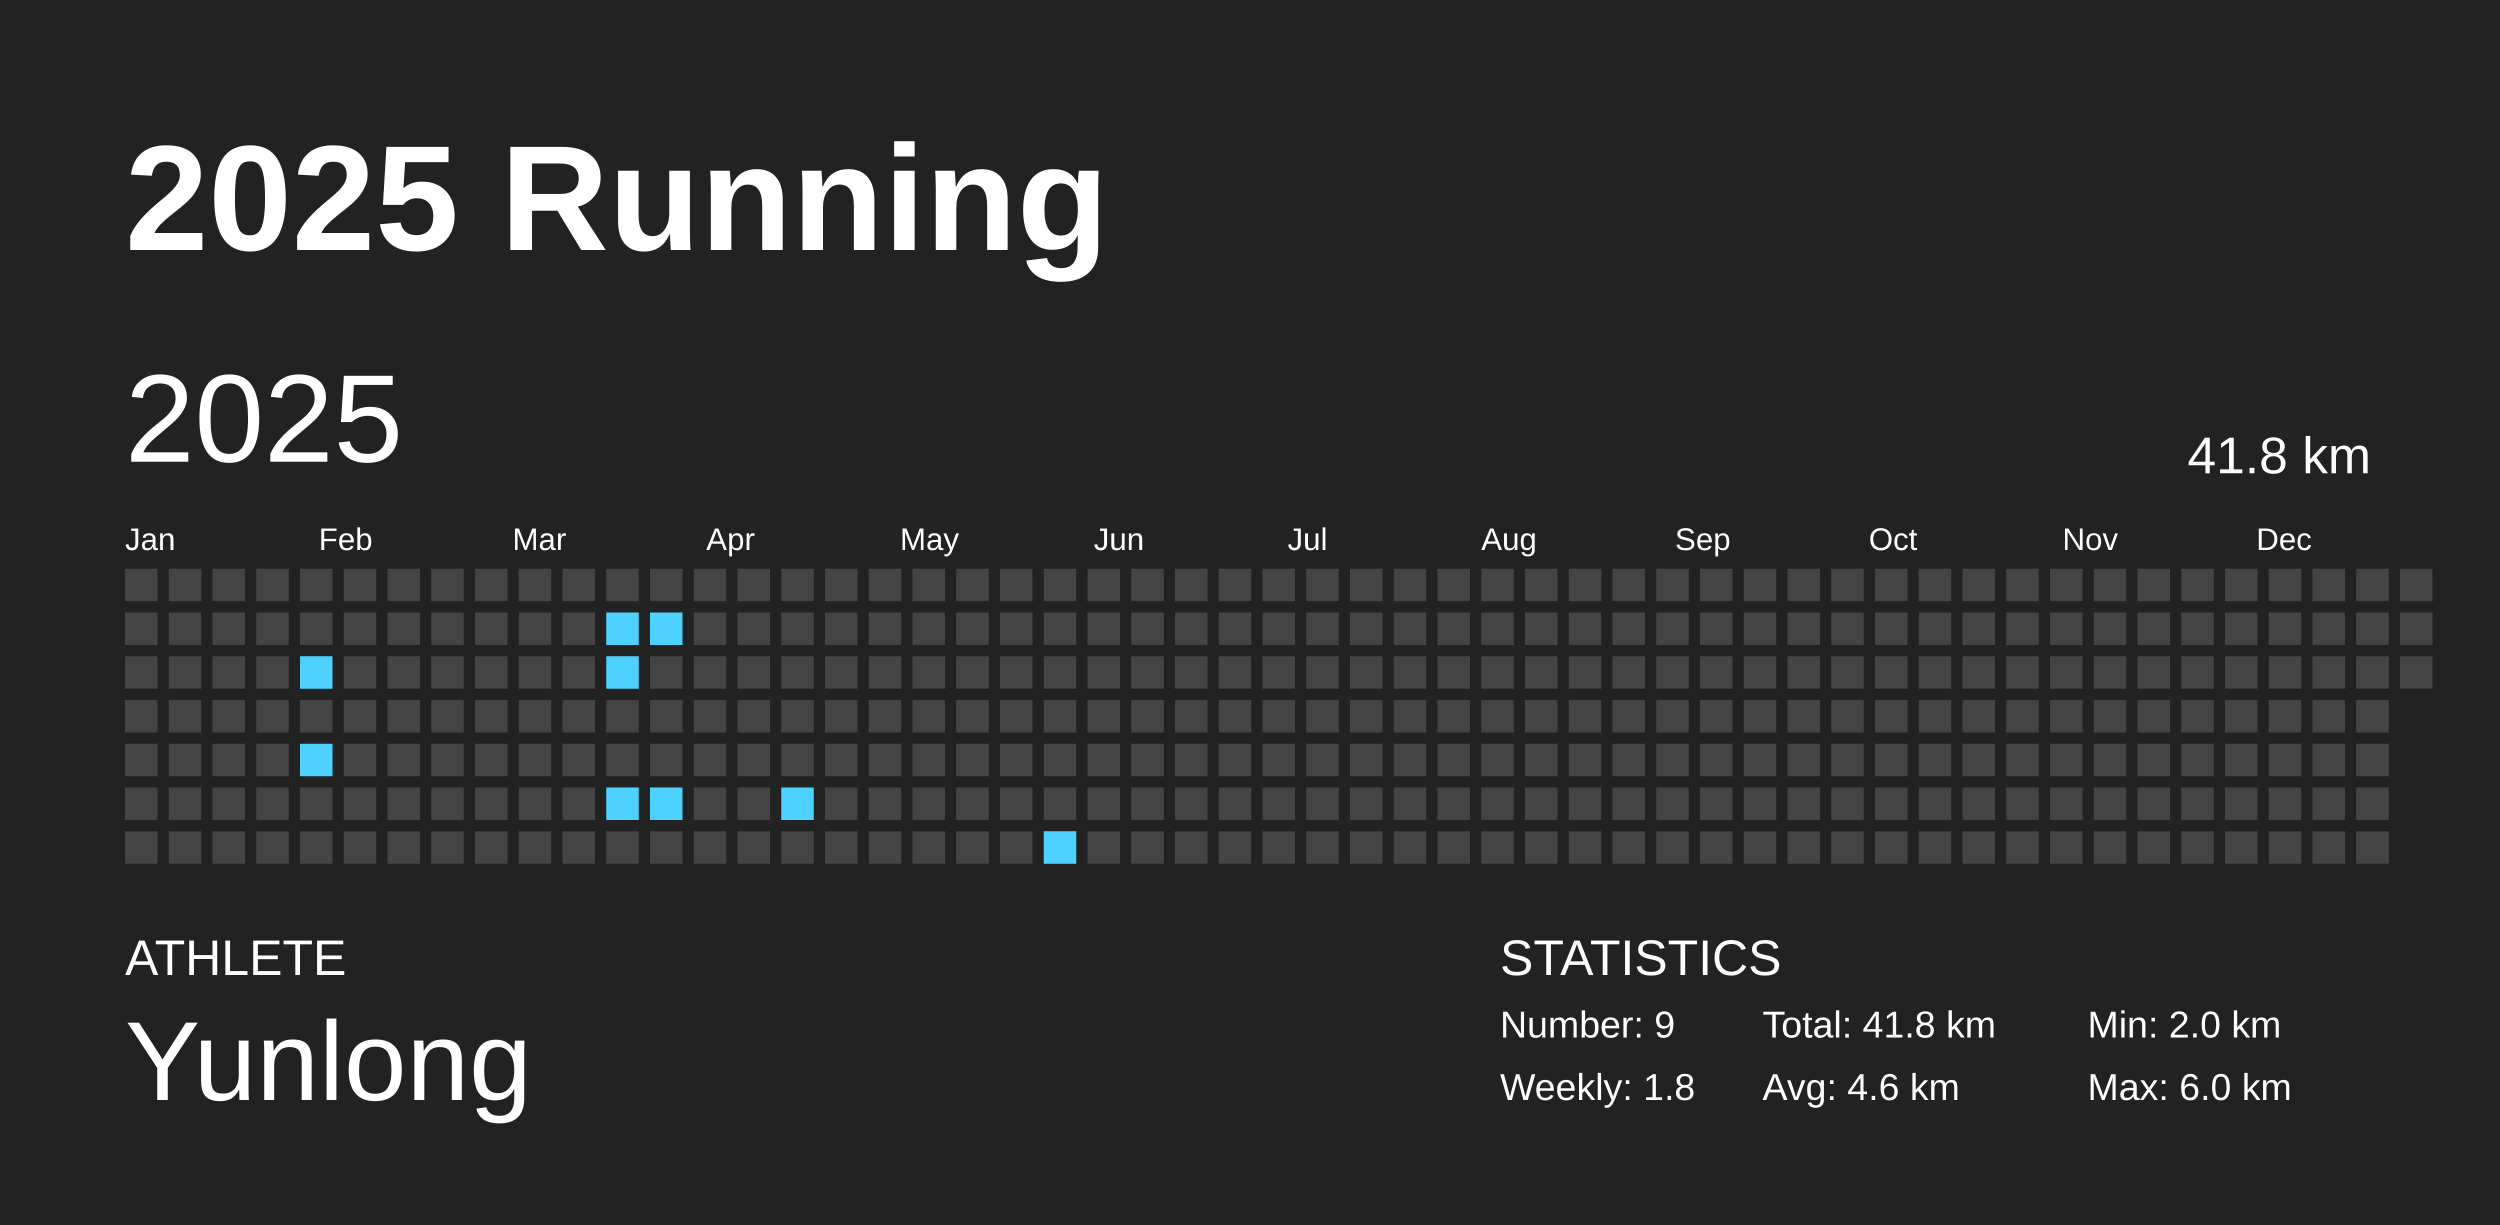
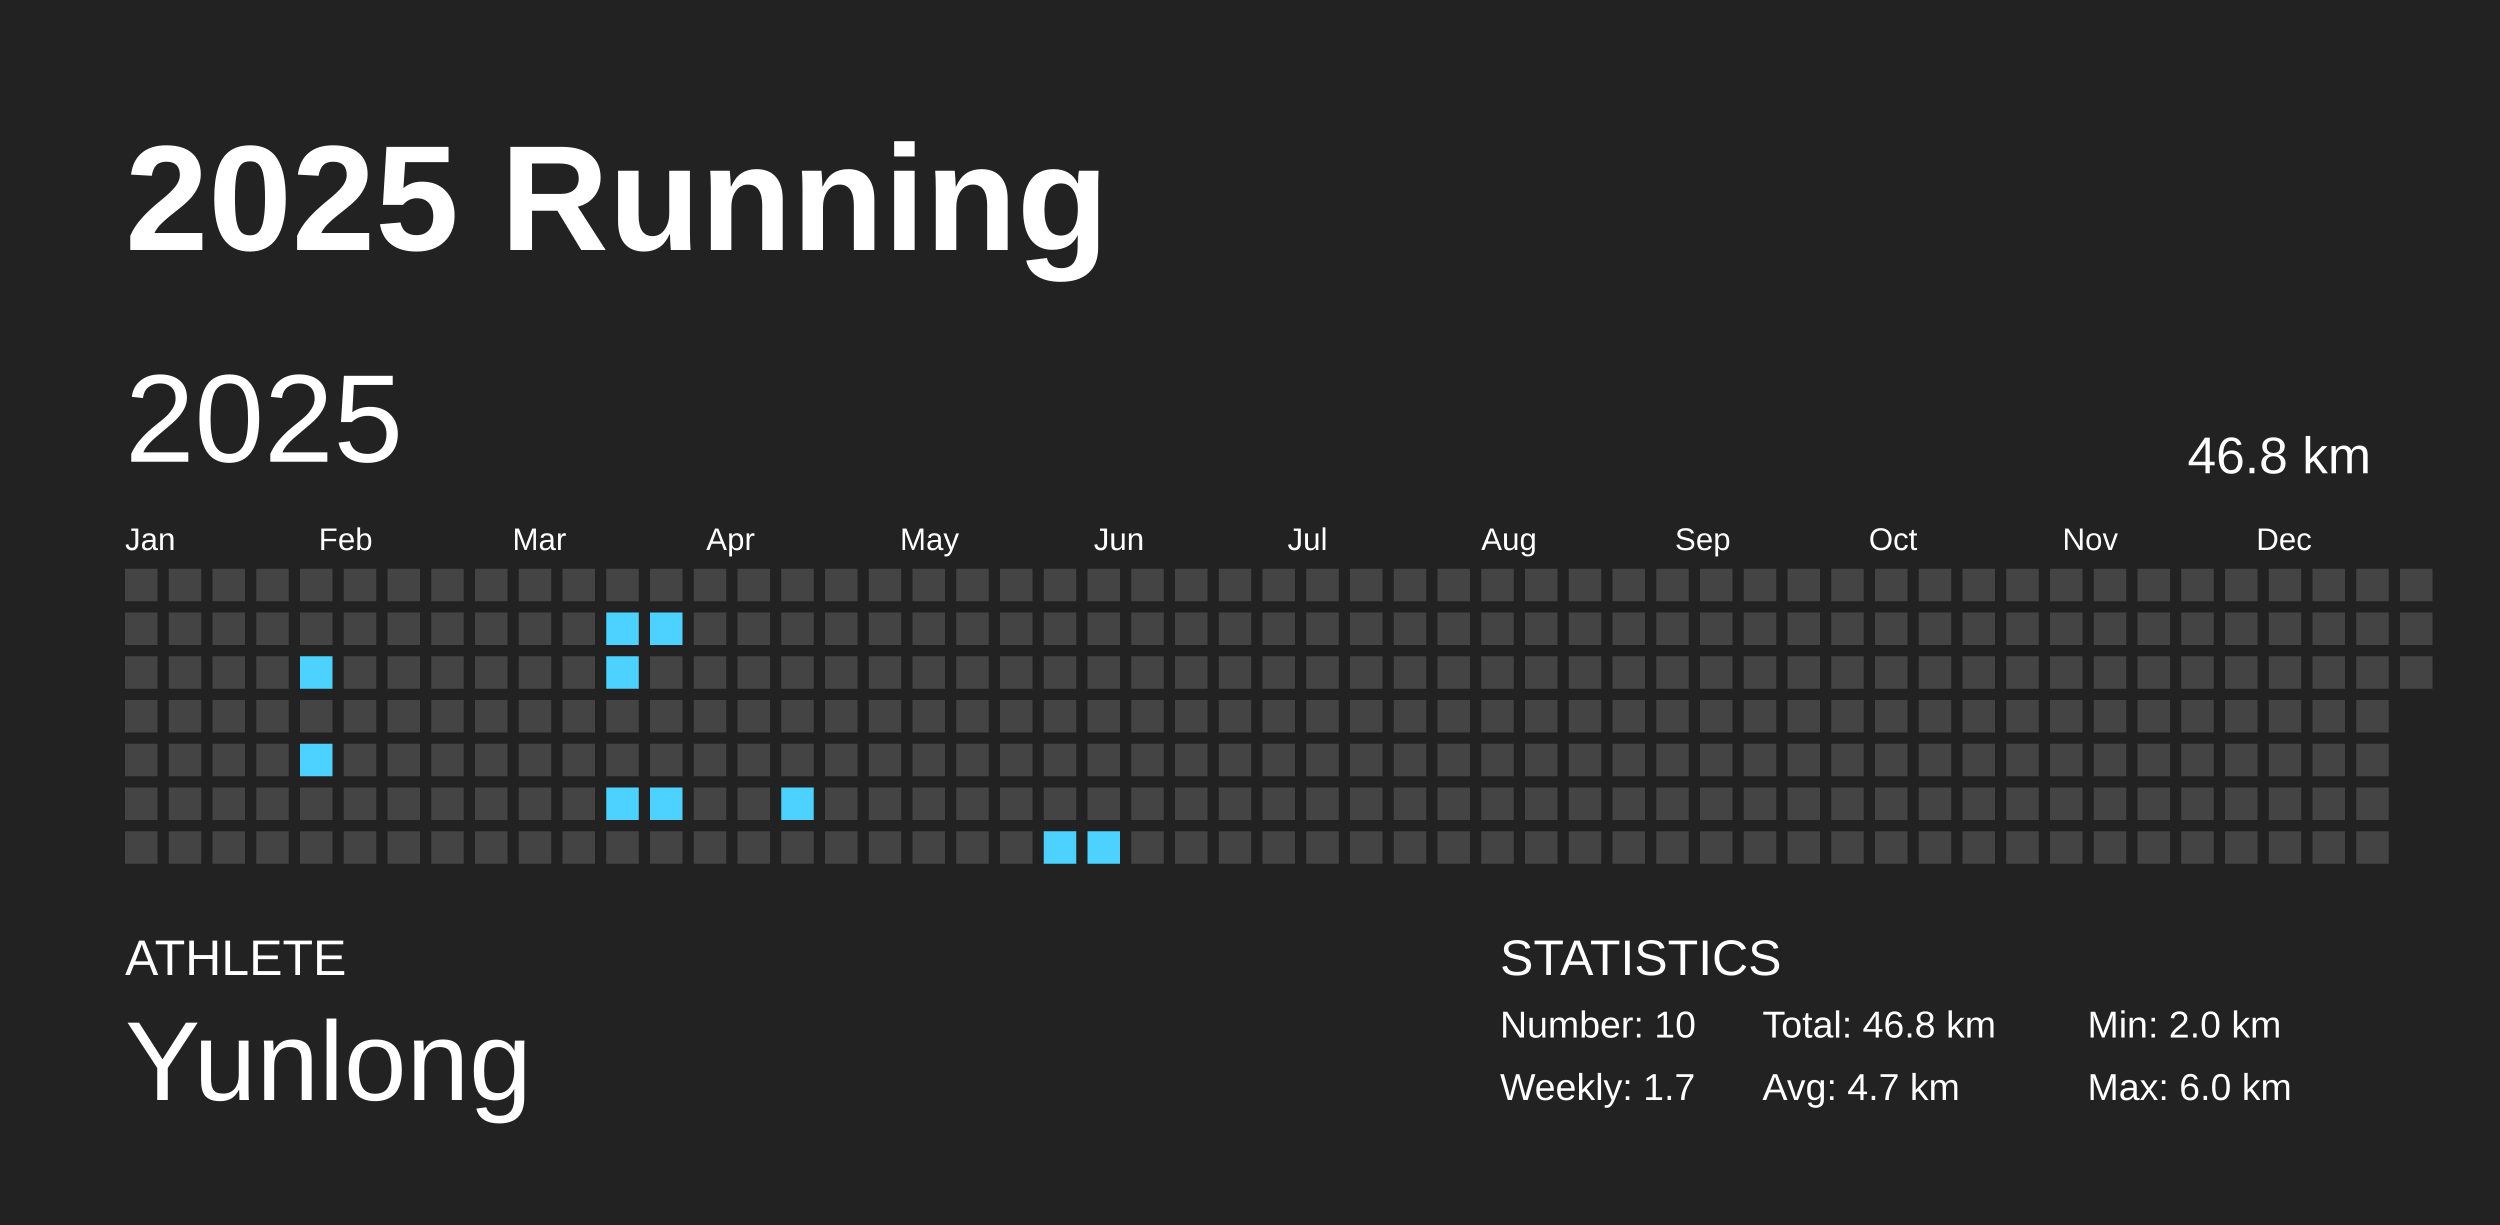
<svg xmlns="http://www.w3.org/2000/svg" baseProfile="full" height="98mm" version="1.1" viewBox="0,0,200,98" width="200mm">
  <defs />
  <rect fill="#222222" height="98" width="200" x="0" y="0" />
  <text fill="#FFFFFF" style="font-size:12px; font-family:Arial; font-weight:bold;" x="10" y="20">2025 Running</text>
  <text fill="#FFFFFF" style="font-size:4px; font-family:Arial" x="10" y="78">ATHLETE</text>
  <text fill="#FFFFFF" style="font-size:9px; font-family:Arial" x="10" y="88">Yunlong</text>
  <text fill="#FFFFFF" style="font-size:4px; font-family:Arial" x="120" y="78">STATISTICS</text>
-   <text fill="#FFFFFF" style="font-size:3px; font-family:Arial" x="120" y="83">Number: 9</text>
-   <text fill="#FFFFFF" style="font-size:3px; font-family:Arial" x="120" y="88">Weekly: 1.8</text>
-   <text fill="#FFFFFF" style="font-size:3px; font-family:Arial" x="141" y="83">Total: 41.8 km</text>
-   <text fill="#FFFFFF" style="font-size:3px; font-family:Arial" x="141" y="88">Avg: 4.6 km</text>
+   <text fill="#FFFFFF" style="font-size:3px; font-family:Arial" x="120" y="83">Number: 10</text>
+   <text fill="#FFFFFF" style="font-size:3px; font-family:Arial" x="120" y="88">Weekly: 1.7</text>
+   <text fill="#FFFFFF" style="font-size:3px; font-family:Arial" x="141" y="83">Total: 46.8 km</text>
+   <text fill="#FFFFFF" style="font-size:3px; font-family:Arial" x="141" y="88">Avg: 4.7 km</text>
  <text fill="#FFFFFF" style="font-size:3px; font-family:Arial" x="167" y="83">Min: 2.0 km</text>
  <text fill="#FFFFFF" style="font-size:3px; font-family:Arial" x="167" y="88">Max: 6.0 km</text>
  <text dominant-baseline="hanging" fill="#FFFFFF" style="font-size:10.0px; font-family:Arial;" x="10" y="30">2025</text>
-   <text dominant-baseline="hanging" fill="#FFFFFF" style="font-size:4.125px; font-family:Arial;" x="175" y="35">41.8 km</text>
+   <text dominant-baseline="hanging" fill="#FFFFFF" style="font-size:4.125px; font-family:Arial;" x="175" y="35">46.8 km</text>
  <text fill="#FFFFFF" style="font-size:2.5px; font-family:Arial" x="10.0" y="44">Jan</text>
  <text fill="#FFFFFF" style="font-size:2.5px; font-family:Arial" x="25.5" y="44">Feb</text>
  <text fill="#FFFFFF" style="font-size:2.5px; font-family:Arial" x="41.0" y="44">Mar</text>
  <text fill="#FFFFFF" style="font-size:2.5px; font-family:Arial" x="56.5" y="44">Apr</text>
  <text fill="#FFFFFF" style="font-size:2.5px; font-family:Arial" x="72.0" y="44">May</text>
  <text fill="#FFFFFF" style="font-size:2.5px; font-family:Arial" x="87.5" y="44">Jun</text>
  <text fill="#FFFFFF" style="font-size:2.5px; font-family:Arial" x="103.0" y="44">Jul</text>
  <text fill="#FFFFFF" style="font-size:2.5px; font-family:Arial" x="118.5" y="44">Aug</text>
  <text fill="#FFFFFF" style="font-size:2.5px; font-family:Arial" x="134.0" y="44">Sep</text>
  <text fill="#FFFFFF" style="font-size:2.5px; font-family:Arial" x="149.5" y="44">Oct</text>
  <text fill="#FFFFFF" style="font-size:2.5px; font-family:Arial" x="165.0" y="44">Nov</text>
  <text fill="#FFFFFF" style="font-size:2.5px; font-family:Arial" x="180.5" y="44">Dec</text>
  <rect fill="#444444" height="2.6" width="2.6" x="10.0" y="45.5" />
  <rect fill="#444444" height="2.6" width="2.6" x="10.0" y="49.0" />
  <rect fill="#444444" height="2.6" width="2.6" x="10.0" y="52.5" />
  <rect fill="#444444" height="2.6" width="2.6" x="10.0" y="56.0" />
  <rect fill="#444444" height="2.6" width="2.6" x="10.0" y="59.5" />
  <rect fill="#444444" height="2.6" width="2.6" x="10.0" y="63.0" />
  <rect fill="#444444" height="2.6" width="2.6" x="10.0" y="66.5" />
  <rect fill="#444444" height="2.6" width="2.6" x="13.5" y="45.5" />
  <rect fill="#444444" height="2.6" width="2.6" x="13.5" y="49.0" />
  <rect fill="#444444" height="2.6" width="2.6" x="13.5" y="52.5" />
  <rect fill="#444444" height="2.6" width="2.6" x="13.5" y="56.0" />
  <rect fill="#444444" height="2.6" width="2.6" x="13.5" y="59.5" />
  <rect fill="#444444" height="2.6" width="2.6" x="13.5" y="63.0" />
  <rect fill="#444444" height="2.6" width="2.6" x="13.5" y="66.5" />
  <rect fill="#444444" height="2.6" width="2.6" x="17.0" y="45.5" />
  <rect fill="#444444" height="2.6" width="2.6" x="17.0" y="49.0" />
  <rect fill="#444444" height="2.6" width="2.6" x="17.0" y="52.5" />
  <rect fill="#444444" height="2.6" width="2.6" x="17.0" y="56.0" />
  <rect fill="#444444" height="2.6" width="2.6" x="17.0" y="59.5" />
  <rect fill="#444444" height="2.6" width="2.6" x="17.0" y="63.0" />
  <rect fill="#444444" height="2.6" width="2.6" x="17.0" y="66.5" />
  <rect fill="#444444" height="2.6" width="2.6" x="20.5" y="45.5" />
  <rect fill="#444444" height="2.6" width="2.6" x="20.5" y="49.0" />
  <rect fill="#444444" height="2.6" width="2.6" x="20.5" y="52.5" />
  <rect fill="#444444" height="2.6" width="2.6" x="20.5" y="56.0" />
  <rect fill="#444444" height="2.6" width="2.6" x="20.5" y="59.5" />
  <rect fill="#444444" height="2.6" width="2.6" x="20.5" y="63.0" />
  <rect fill="#444444" height="2.6" width="2.6" x="20.5" y="66.5" />
  <rect fill="#444444" height="2.6" width="2.6" x="24.0" y="45.5" />
  <rect fill="#444444" height="2.6" width="2.6" x="24.0" y="49.0" />
  <rect fill="#4dd2ff" height="2.6" width="2.6" x="24.0" y="52.5" />
  <rect fill="#444444" height="2.6" width="2.6" x="24.0" y="56.0" />
  <rect fill="#4dd2ff" height="2.6" width="2.6" x="24.0" y="59.5" />
  <rect fill="#444444" height="2.6" width="2.6" x="24.0" y="63.0" />
  <rect fill="#444444" height="2.6" width="2.6" x="24.0" y="66.5" />
  <rect fill="#444444" height="2.6" width="2.6" x="27.5" y="45.5" />
  <rect fill="#444444" height="2.6" width="2.6" x="27.5" y="49.0" />
  <rect fill="#444444" height="2.6" width="2.6" x="27.5" y="52.5" />
  <rect fill="#444444" height="2.6" width="2.6" x="27.5" y="56.0" />
  <rect fill="#444444" height="2.6" width="2.6" x="27.5" y="59.5" />
  <rect fill="#444444" height="2.6" width="2.6" x="27.5" y="63.0" />
  <rect fill="#444444" height="2.6" width="2.6" x="27.5" y="66.5" />
  <rect fill="#444444" height="2.6" width="2.6" x="31.0" y="45.5" />
  <rect fill="#444444" height="2.6" width="2.6" x="31.0" y="49.0" />
  <rect fill="#444444" height="2.6" width="2.6" x="31.0" y="52.5" />
  <rect fill="#444444" height="2.6" width="2.6" x="31.0" y="56.0" />
  <rect fill="#444444" height="2.6" width="2.6" x="31.0" y="59.5" />
  <rect fill="#444444" height="2.6" width="2.6" x="31.0" y="63.0" />
  <rect fill="#444444" height="2.6" width="2.6" x="31.0" y="66.5" />
  <rect fill="#444444" height="2.6" width="2.6" x="34.5" y="45.5" />
  <rect fill="#444444" height="2.6" width="2.6" x="34.5" y="49.0" />
  <rect fill="#444444" height="2.6" width="2.6" x="34.5" y="52.5" />
  <rect fill="#444444" height="2.6" width="2.6" x="34.5" y="56.0" />
  <rect fill="#444444" height="2.6" width="2.6" x="34.5" y="59.5" />
  <rect fill="#444444" height="2.6" width="2.6" x="34.5" y="63.0" />
  <rect fill="#444444" height="2.6" width="2.6" x="34.5" y="66.5" />
  <rect fill="#444444" height="2.6" width="2.6" x="38.0" y="45.5" />
  <rect fill="#444444" height="2.6" width="2.6" x="38.0" y="49.0" />
  <rect fill="#444444" height="2.6" width="2.6" x="38.0" y="52.5" />
  <rect fill="#444444" height="2.6" width="2.6" x="38.0" y="56.0" />
  <rect fill="#444444" height="2.6" width="2.6" x="38.0" y="59.5" />
  <rect fill="#444444" height="2.6" width="2.6" x="38.0" y="63.0" />
  <rect fill="#444444" height="2.6" width="2.6" x="38.0" y="66.5" />
  <rect fill="#444444" height="2.6" width="2.6" x="41.5" y="45.5" />
  <rect fill="#444444" height="2.6" width="2.6" x="41.5" y="49.0" />
  <rect fill="#444444" height="2.6" width="2.6" x="41.5" y="52.5" />
  <rect fill="#444444" height="2.6" width="2.6" x="41.5" y="56.0" />
  <rect fill="#444444" height="2.6" width="2.6" x="41.5" y="59.5" />
  <rect fill="#444444" height="2.6" width="2.6" x="41.5" y="63.0" />
  <rect fill="#444444" height="2.6" width="2.6" x="41.5" y="66.5" />
  <rect fill="#444444" height="2.6" width="2.6" x="45.0" y="45.5" />
  <rect fill="#444444" height="2.6" width="2.6" x="45.0" y="49.0" />
  <rect fill="#444444" height="2.6" width="2.6" x="45.0" y="52.5" />
  <rect fill="#444444" height="2.6" width="2.6" x="45.0" y="56.0" />
  <rect fill="#444444" height="2.6" width="2.6" x="45.0" y="59.5" />
  <rect fill="#444444" height="2.6" width="2.6" x="45.0" y="63.0" />
  <rect fill="#444444" height="2.6" width="2.6" x="45.0" y="66.5" />
  <rect fill="#444444" height="2.6" width="2.6" x="48.5" y="45.5" />
  <rect fill="#4dd2ff" height="2.6" width="2.6" x="48.5" y="49.0" />
  <rect fill="#4dd2ff" height="2.6" width="2.6" x="48.5" y="52.5" />
  <rect fill="#444444" height="2.6" width="2.6" x="48.5" y="56.0" />
  <rect fill="#444444" height="2.6" width="2.6" x="48.5" y="59.5" />
  <rect fill="#4dd2ff" height="2.6" width="2.6" x="48.5" y="63.0" />
  <rect fill="#444444" height="2.6" width="2.6" x="48.5" y="66.5" />
  <rect fill="#444444" height="2.6" width="2.6" x="52.0" y="45.5" />
  <rect fill="#4dd2ff" height="2.6" width="2.6" x="52.0" y="49.0" />
  <rect fill="#444444" height="2.6" width="2.6" x="52.0" y="52.5" />
  <rect fill="#444444" height="2.6" width="2.6" x="52.0" y="56.0" />
  <rect fill="#444444" height="2.6" width="2.6" x="52.0" y="59.5" />
  <rect fill="#4dd2ff" height="2.6" width="2.6" x="52.0" y="63.0" />
  <rect fill="#444444" height="2.6" width="2.6" x="52.0" y="66.5" />
  <rect fill="#444444" height="2.6" width="2.6" x="55.5" y="45.5" />
  <rect fill="#444444" height="2.6" width="2.6" x="55.5" y="49.0" />
  <rect fill="#444444" height="2.6" width="2.6" x="55.5" y="52.5" />
  <rect fill="#444444" height="2.6" width="2.6" x="55.5" y="56.0" />
  <rect fill="#444444" height="2.6" width="2.6" x="55.5" y="59.5" />
  <rect fill="#444444" height="2.6" width="2.6" x="55.5" y="63.0" />
  <rect fill="#444444" height="2.6" width="2.6" x="55.5" y="66.5" />
  <rect fill="#444444" height="2.6" width="2.6" x="59.0" y="45.5" />
  <rect fill="#444444" height="2.6" width="2.6" x="59.0" y="49.0" />
  <rect fill="#444444" height="2.6" width="2.6" x="59.0" y="52.5" />
  <rect fill="#444444" height="2.6" width="2.6" x="59.0" y="56.0" />
  <rect fill="#444444" height="2.6" width="2.6" x="59.0" y="59.5" />
  <rect fill="#444444" height="2.6" width="2.6" x="59.0" y="63.0" />
  <rect fill="#444444" height="2.6" width="2.6" x="59.0" y="66.5" />
  <rect fill="#444444" height="2.6" width="2.6" x="62.5" y="45.5" />
  <rect fill="#444444" height="2.6" width="2.6" x="62.5" y="49.0" />
  <rect fill="#444444" height="2.6" width="2.6" x="62.5" y="52.5" />
  <rect fill="#444444" height="2.6" width="2.6" x="62.5" y="56.0" />
  <rect fill="#444444" height="2.6" width="2.6" x="62.5" y="59.5" />
  <rect fill="#4dd2ff" height="2.6" width="2.6" x="62.5" y="63.0" />
  <rect fill="#444444" height="2.6" width="2.6" x="62.5" y="66.5" />
  <rect fill="#444444" height="2.6" width="2.6" x="66.0" y="45.5" />
  <rect fill="#444444" height="2.6" width="2.6" x="66.0" y="49.0" />
  <rect fill="#444444" height="2.6" width="2.6" x="66.0" y="52.5" />
  <rect fill="#444444" height="2.6" width="2.6" x="66.0" y="56.0" />
  <rect fill="#444444" height="2.6" width="2.6" x="66.0" y="59.5" />
  <rect fill="#444444" height="2.6" width="2.6" x="66.0" y="63.0" />
  <rect fill="#444444" height="2.6" width="2.6" x="66.0" y="66.5" />
  <rect fill="#444444" height="2.6" width="2.6" x="69.5" y="45.5" />
  <rect fill="#444444" height="2.6" width="2.6" x="69.5" y="49.0" />
  <rect fill="#444444" height="2.6" width="2.6" x="69.5" y="52.5" />
  <rect fill="#444444" height="2.6" width="2.6" x="69.5" y="56.0" />
  <rect fill="#444444" height="2.6" width="2.6" x="69.5" y="59.5" />
  <rect fill="#444444" height="2.6" width="2.6" x="69.5" y="63.0" />
  <rect fill="#444444" height="2.6" width="2.6" x="69.5" y="66.5" />
  <rect fill="#444444" height="2.6" width="2.6" x="73.0" y="45.5" />
  <rect fill="#444444" height="2.6" width="2.6" x="73.0" y="49.0" />
  <rect fill="#444444" height="2.6" width="2.6" x="73.0" y="52.5" />
  <rect fill="#444444" height="2.6" width="2.6" x="73.0" y="56.0" />
  <rect fill="#444444" height="2.6" width="2.6" x="73.0" y="59.5" />
  <rect fill="#444444" height="2.6" width="2.6" x="73.0" y="63.0" />
  <rect fill="#444444" height="2.6" width="2.6" x="73.0" y="66.5" />
  <rect fill="#444444" height="2.6" width="2.6" x="76.5" y="45.5" />
  <rect fill="#444444" height="2.6" width="2.6" x="76.5" y="49.0" />
  <rect fill="#444444" height="2.6" width="2.6" x="76.5" y="52.5" />
  <rect fill="#444444" height="2.6" width="2.6" x="76.5" y="56.0" />
  <rect fill="#444444" height="2.6" width="2.6" x="76.5" y="59.5" />
  <rect fill="#444444" height="2.6" width="2.6" x="76.5" y="63.0" />
  <rect fill="#444444" height="2.6" width="2.6" x="76.5" y="66.5" />
  <rect fill="#444444" height="2.6" width="2.6" x="80.0" y="45.5" />
  <rect fill="#444444" height="2.6" width="2.6" x="80.0" y="49.0" />
  <rect fill="#444444" height="2.6" width="2.6" x="80.0" y="52.5" />
  <rect fill="#444444" height="2.6" width="2.6" x="80.0" y="56.0" />
  <rect fill="#444444" height="2.6" width="2.6" x="80.0" y="59.5" />
  <rect fill="#444444" height="2.6" width="2.6" x="80.0" y="63.0" />
  <rect fill="#444444" height="2.6" width="2.6" x="80.0" y="66.5" />
  <rect fill="#444444" height="2.6" width="2.6" x="83.5" y="45.5" />
  <rect fill="#444444" height="2.6" width="2.6" x="83.5" y="49.0" />
  <rect fill="#444444" height="2.6" width="2.6" x="83.5" y="52.5" />
  <rect fill="#444444" height="2.6" width="2.6" x="83.5" y="56.0" />
  <rect fill="#444444" height="2.6" width="2.6" x="83.5" y="59.5" />
  <rect fill="#444444" height="2.6" width="2.6" x="83.5" y="63.0" />
  <rect fill="#4dd2ff" height="2.6" width="2.6" x="83.5" y="66.5" />
  <rect fill="#444444" height="2.6" width="2.6" x="87.0" y="45.5" />
  <rect fill="#444444" height="2.6" width="2.6" x="87.0" y="49.0" />
  <rect fill="#444444" height="2.6" width="2.6" x="87.0" y="52.5" />
  <rect fill="#444444" height="2.6" width="2.6" x="87.0" y="56.0" />
  <rect fill="#444444" height="2.6" width="2.6" x="87.0" y="59.5" />
  <rect fill="#444444" height="2.6" width="2.6" x="87.0" y="63.0" />
-   <rect fill="#444444" height="2.6" width="2.6" x="87.0" y="66.5" />
+   <rect fill="#4dd2ff" height="2.6" width="2.6" x="87.0" y="66.5" />
  <rect fill="#444444" height="2.6" width="2.6" x="90.5" y="45.5" />
  <rect fill="#444444" height="2.6" width="2.6" x="90.5" y="49.0" />
  <rect fill="#444444" height="2.6" width="2.6" x="90.5" y="52.5" />
  <rect fill="#444444" height="2.6" width="2.6" x="90.5" y="56.0" />
  <rect fill="#444444" height="2.6" width="2.6" x="90.5" y="59.5" />
  <rect fill="#444444" height="2.6" width="2.6" x="90.5" y="63.0" />
  <rect fill="#444444" height="2.6" width="2.6" x="90.5" y="66.5" />
  <rect fill="#444444" height="2.6" width="2.6" x="94.0" y="45.5" />
  <rect fill="#444444" height="2.6" width="2.6" x="94.0" y="49.0" />
  <rect fill="#444444" height="2.6" width="2.6" x="94.0" y="52.5" />
  <rect fill="#444444" height="2.6" width="2.6" x="94.0" y="56.0" />
  <rect fill="#444444" height="2.6" width="2.6" x="94.0" y="59.5" />
  <rect fill="#444444" height="2.6" width="2.6" x="94.0" y="63.0" />
  <rect fill="#444444" height="2.6" width="2.6" x="94.0" y="66.5" />
  <rect fill="#444444" height="2.6" width="2.6" x="97.5" y="45.5" />
  <rect fill="#444444" height="2.6" width="2.6" x="97.5" y="49.0" />
  <rect fill="#444444" height="2.6" width="2.6" x="97.5" y="52.5" />
  <rect fill="#444444" height="2.6" width="2.6" x="97.5" y="56.0" />
  <rect fill="#444444" height="2.6" width="2.6" x="97.5" y="59.5" />
  <rect fill="#444444" height="2.6" width="2.6" x="97.5" y="63.0" />
  <rect fill="#444444" height="2.6" width="2.6" x="97.5" y="66.5" />
  <rect fill="#444444" height="2.6" width="2.6" x="101.0" y="45.5" />
  <rect fill="#444444" height="2.6" width="2.6" x="101.0" y="49.0" />
  <rect fill="#444444" height="2.6" width="2.6" x="101.0" y="52.5" />
  <rect fill="#444444" height="2.6" width="2.6" x="101.0" y="56.0" />
  <rect fill="#444444" height="2.6" width="2.6" x="101.0" y="59.5" />
  <rect fill="#444444" height="2.6" width="2.6" x="101.0" y="63.0" />
  <rect fill="#444444" height="2.6" width="2.6" x="101.0" y="66.5" />
  <rect fill="#444444" height="2.6" width="2.6" x="104.5" y="45.5" />
  <rect fill="#444444" height="2.6" width="2.6" x="104.5" y="49.0" />
  <rect fill="#444444" height="2.6" width="2.6" x="104.5" y="52.5" />
  <rect fill="#444444" height="2.6" width="2.6" x="104.5" y="56.0" />
  <rect fill="#444444" height="2.6" width="2.6" x="104.5" y="59.5" />
  <rect fill="#444444" height="2.6" width="2.6" x="104.5" y="63.0" />
  <rect fill="#444444" height="2.6" width="2.6" x="104.5" y="66.5" />
  <rect fill="#444444" height="2.6" width="2.6" x="108.0" y="45.5" />
  <rect fill="#444444" height="2.6" width="2.6" x="108.0" y="49.0" />
  <rect fill="#444444" height="2.6" width="2.6" x="108.0" y="52.5" />
  <rect fill="#444444" height="2.6" width="2.6" x="108.0" y="56.0" />
  <rect fill="#444444" height="2.6" width="2.6" x="108.0" y="59.5" />
  <rect fill="#444444" height="2.6" width="2.6" x="108.0" y="63.0" />
  <rect fill="#444444" height="2.6" width="2.6" x="108.0" y="66.5" />
  <rect fill="#444444" height="2.6" width="2.6" x="111.5" y="45.5" />
  <rect fill="#444444" height="2.6" width="2.6" x="111.5" y="49.0" />
  <rect fill="#444444" height="2.6" width="2.6" x="111.5" y="52.5" />
  <rect fill="#444444" height="2.6" width="2.6" x="111.5" y="56.0" />
  <rect fill="#444444" height="2.6" width="2.6" x="111.5" y="59.5" />
  <rect fill="#444444" height="2.6" width="2.6" x="111.5" y="63.0" />
  <rect fill="#444444" height="2.6" width="2.6" x="111.5" y="66.5" />
  <rect fill="#444444" height="2.6" width="2.6" x="115.0" y="45.5" />
  <rect fill="#444444" height="2.6" width="2.6" x="115.0" y="49.0" />
  <rect fill="#444444" height="2.6" width="2.6" x="115.0" y="52.5" />
  <rect fill="#444444" height="2.6" width="2.6" x="115.0" y="56.0" />
  <rect fill="#444444" height="2.6" width="2.6" x="115.0" y="59.5" />
  <rect fill="#444444" height="2.6" width="2.6" x="115.0" y="63.0" />
  <rect fill="#444444" height="2.6" width="2.6" x="115.0" y="66.5" />
  <rect fill="#444444" height="2.6" width="2.6" x="118.5" y="45.5" />
  <rect fill="#444444" height="2.6" width="2.6" x="118.5" y="49.0" />
  <rect fill="#444444" height="2.6" width="2.6" x="118.5" y="52.5" />
  <rect fill="#444444" height="2.6" width="2.6" x="118.5" y="56.0" />
  <rect fill="#444444" height="2.6" width="2.6" x="118.5" y="59.5" />
  <rect fill="#444444" height="2.6" width="2.6" x="118.5" y="63.0" />
  <rect fill="#444444" height="2.6" width="2.6" x="118.5" y="66.5" />
  <rect fill="#444444" height="2.6" width="2.6" x="122.0" y="45.5" />
  <rect fill="#444444" height="2.6" width="2.6" x="122.0" y="49.0" />
  <rect fill="#444444" height="2.6" width="2.6" x="122.0" y="52.5" />
  <rect fill="#444444" height="2.6" width="2.6" x="122.0" y="56.0" />
  <rect fill="#444444" height="2.6" width="2.6" x="122.0" y="59.5" />
  <rect fill="#444444" height="2.6" width="2.6" x="122.0" y="63.0" />
  <rect fill="#444444" height="2.6" width="2.6" x="122.0" y="66.5" />
  <rect fill="#444444" height="2.6" width="2.6" x="125.5" y="45.5" />
  <rect fill="#444444" height="2.6" width="2.6" x="125.5" y="49.0" />
  <rect fill="#444444" height="2.6" width="2.6" x="125.5" y="52.5" />
  <rect fill="#444444" height="2.6" width="2.6" x="125.5" y="56.0" />
  <rect fill="#444444" height="2.6" width="2.6" x="125.5" y="59.5" />
  <rect fill="#444444" height="2.6" width="2.6" x="125.5" y="63.0" />
  <rect fill="#444444" height="2.6" width="2.6" x="125.5" y="66.5" />
  <rect fill="#444444" height="2.6" width="2.6" x="129.0" y="45.5" />
  <rect fill="#444444" height="2.6" width="2.6" x="129.0" y="49.0" />
  <rect fill="#444444" height="2.6" width="2.6" x="129.0" y="52.5" />
  <rect fill="#444444" height="2.6" width="2.6" x="129.0" y="56.0" />
  <rect fill="#444444" height="2.6" width="2.6" x="129.0" y="59.5" />
  <rect fill="#444444" height="2.6" width="2.6" x="129.0" y="63.0" />
  <rect fill="#444444" height="2.6" width="2.6" x="129.0" y="66.5" />
  <rect fill="#444444" height="2.6" width="2.6" x="132.5" y="45.5" />
  <rect fill="#444444" height="2.6" width="2.6" x="132.5" y="49.0" />
  <rect fill="#444444" height="2.6" width="2.6" x="132.5" y="52.5" />
  <rect fill="#444444" height="2.6" width="2.6" x="132.5" y="56.0" />
  <rect fill="#444444" height="2.6" width="2.6" x="132.5" y="59.5" />
  <rect fill="#444444" height="2.6" width="2.6" x="132.5" y="63.0" />
  <rect fill="#444444" height="2.6" width="2.6" x="132.5" y="66.5" />
  <rect fill="#444444" height="2.6" width="2.6" x="136.0" y="45.5" />
  <rect fill="#444444" height="2.6" width="2.6" x="136.0" y="49.0" />
  <rect fill="#444444" height="2.6" width="2.6" x="136.0" y="52.5" />
  <rect fill="#444444" height="2.6" width="2.6" x="136.0" y="56.0" />
  <rect fill="#444444" height="2.6" width="2.6" x="136.0" y="59.5" />
  <rect fill="#444444" height="2.6" width="2.6" x="136.0" y="63.0" />
  <rect fill="#444444" height="2.6" width="2.6" x="136.0" y="66.5" />
  <rect fill="#444444" height="2.6" width="2.6" x="139.5" y="45.5" />
  <rect fill="#444444" height="2.6" width="2.6" x="139.5" y="49.0" />
  <rect fill="#444444" height="2.6" width="2.6" x="139.5" y="52.5" />
  <rect fill="#444444" height="2.6" width="2.6" x="139.5" y="56.0" />
  <rect fill="#444444" height="2.6" width="2.6" x="139.5" y="59.5" />
  <rect fill="#444444" height="2.6" width="2.6" x="139.5" y="63.0" />
  <rect fill="#444444" height="2.6" width="2.6" x="139.5" y="66.5" />
  <rect fill="#444444" height="2.6" width="2.6" x="143.0" y="45.5" />
  <rect fill="#444444" height="2.6" width="2.6" x="143.0" y="49.0" />
  <rect fill="#444444" height="2.6" width="2.6" x="143.0" y="52.5" />
  <rect fill="#444444" height="2.6" width="2.6" x="143.0" y="56.0" />
  <rect fill="#444444" height="2.6" width="2.6" x="143.0" y="59.5" />
  <rect fill="#444444" height="2.6" width="2.6" x="143.0" y="63.0" />
  <rect fill="#444444" height="2.6" width="2.6" x="143.0" y="66.5" />
  <rect fill="#444444" height="2.6" width="2.6" x="146.5" y="45.5" />
  <rect fill="#444444" height="2.6" width="2.6" x="146.5" y="49.0" />
  <rect fill="#444444" height="2.6" width="2.6" x="146.5" y="52.5" />
  <rect fill="#444444" height="2.6" width="2.6" x="146.5" y="56.0" />
  <rect fill="#444444" height="2.6" width="2.6" x="146.5" y="59.5" />
  <rect fill="#444444" height="2.6" width="2.6" x="146.5" y="63.0" />
  <rect fill="#444444" height="2.6" width="2.6" x="146.5" y="66.5" />
  <rect fill="#444444" height="2.6" width="2.6" x="150.0" y="45.5" />
  <rect fill="#444444" height="2.6" width="2.6" x="150.0" y="49.0" />
  <rect fill="#444444" height="2.6" width="2.6" x="150.0" y="52.5" />
  <rect fill="#444444" height="2.6" width="2.6" x="150.0" y="56.0" />
  <rect fill="#444444" height="2.6" width="2.6" x="150.0" y="59.5" />
  <rect fill="#444444" height="2.6" width="2.6" x="150.0" y="63.0" />
  <rect fill="#444444" height="2.6" width="2.6" x="150.0" y="66.5" />
  <rect fill="#444444" height="2.6" width="2.6" x="153.5" y="45.5" />
  <rect fill="#444444" height="2.6" width="2.6" x="153.5" y="49.0" />
  <rect fill="#444444" height="2.6" width="2.6" x="153.5" y="52.5" />
  <rect fill="#444444" height="2.6" width="2.6" x="153.5" y="56.0" />
  <rect fill="#444444" height="2.6" width="2.6" x="153.5" y="59.5" />
  <rect fill="#444444" height="2.6" width="2.6" x="153.5" y="63.0" />
  <rect fill="#444444" height="2.6" width="2.6" x="153.5" y="66.5" />
  <rect fill="#444444" height="2.6" width="2.6" x="157.0" y="45.5" />
  <rect fill="#444444" height="2.6" width="2.6" x="157.0" y="49.0" />
  <rect fill="#444444" height="2.6" width="2.6" x="157.0" y="52.5" />
  <rect fill="#444444" height="2.6" width="2.6" x="157.0" y="56.0" />
  <rect fill="#444444" height="2.6" width="2.6" x="157.0" y="59.5" />
  <rect fill="#444444" height="2.6" width="2.6" x="157.0" y="63.0" />
  <rect fill="#444444" height="2.6" width="2.6" x="157.0" y="66.5" />
  <rect fill="#444444" height="2.6" width="2.6" x="160.5" y="45.5" />
  <rect fill="#444444" height="2.6" width="2.6" x="160.5" y="49.0" />
  <rect fill="#444444" height="2.6" width="2.6" x="160.5" y="52.5" />
  <rect fill="#444444" height="2.6" width="2.6" x="160.5" y="56.0" />
  <rect fill="#444444" height="2.6" width="2.6" x="160.5" y="59.5" />
  <rect fill="#444444" height="2.6" width="2.6" x="160.5" y="63.0" />
  <rect fill="#444444" height="2.6" width="2.6" x="160.5" y="66.5" />
  <rect fill="#444444" height="2.6" width="2.6" x="164.0" y="45.5" />
  <rect fill="#444444" height="2.6" width="2.6" x="164.0" y="49.0" />
  <rect fill="#444444" height="2.6" width="2.6" x="164.0" y="52.5" />
  <rect fill="#444444" height="2.6" width="2.6" x="164.0" y="56.0" />
  <rect fill="#444444" height="2.6" width="2.6" x="164.0" y="59.5" />
  <rect fill="#444444" height="2.6" width="2.6" x="164.0" y="63.0" />
  <rect fill="#444444" height="2.6" width="2.6" x="164.0" y="66.5" />
  <rect fill="#444444" height="2.6" width="2.6" x="167.5" y="45.5" />
  <rect fill="#444444" height="2.6" width="2.6" x="167.5" y="49.0" />
  <rect fill="#444444" height="2.6" width="2.6" x="167.5" y="52.5" />
  <rect fill="#444444" height="2.6" width="2.6" x="167.5" y="56.0" />
  <rect fill="#444444" height="2.6" width="2.6" x="167.5" y="59.5" />
  <rect fill="#444444" height="2.6" width="2.6" x="167.5" y="63.0" />
  <rect fill="#444444" height="2.6" width="2.6" x="167.5" y="66.5" />
  <rect fill="#444444" height="2.6" width="2.6" x="171.0" y="45.5" />
  <rect fill="#444444" height="2.6" width="2.6" x="171.0" y="49.0" />
  <rect fill="#444444" height="2.6" width="2.6" x="171.0" y="52.5" />
  <rect fill="#444444" height="2.6" width="2.6" x="171.0" y="56.0" />
  <rect fill="#444444" height="2.6" width="2.6" x="171.0" y="59.5" />
  <rect fill="#444444" height="2.6" width="2.6" x="171.0" y="63.0" />
  <rect fill="#444444" height="2.6" width="2.6" x="171.0" y="66.5" />
  <rect fill="#444444" height="2.6" width="2.6" x="174.5" y="45.5" />
  <rect fill="#444444" height="2.6" width="2.6" x="174.5" y="49.0" />
  <rect fill="#444444" height="2.6" width="2.6" x="174.5" y="52.5" />
  <rect fill="#444444" height="2.6" width="2.6" x="174.5" y="56.0" />
  <rect fill="#444444" height="2.6" width="2.6" x="174.5" y="59.5" />
  <rect fill="#444444" height="2.6" width="2.6" x="174.5" y="63.0" />
  <rect fill="#444444" height="2.6" width="2.6" x="174.5" y="66.5" />
  <rect fill="#444444" height="2.6" width="2.6" x="178.0" y="45.5" />
  <rect fill="#444444" height="2.6" width="2.6" x="178.0" y="49.0" />
  <rect fill="#444444" height="2.6" width="2.6" x="178.0" y="52.5" />
  <rect fill="#444444" height="2.6" width="2.6" x="178.0" y="56.0" />
  <rect fill="#444444" height="2.6" width="2.6" x="178.0" y="59.5" />
  <rect fill="#444444" height="2.6" width="2.6" x="178.0" y="63.0" />
  <rect fill="#444444" height="2.6" width="2.6" x="178.0" y="66.5" />
  <rect fill="#444444" height="2.6" width="2.6" x="181.5" y="45.5" />
  <rect fill="#444444" height="2.6" width="2.6" x="181.5" y="49.0" />
  <rect fill="#444444" height="2.6" width="2.6" x="181.5" y="52.5" />
  <rect fill="#444444" height="2.6" width="2.6" x="181.5" y="56.0" />
  <rect fill="#444444" height="2.6" width="2.6" x="181.5" y="59.5" />
  <rect fill="#444444" height="2.6" width="2.6" x="181.5" y="63.0" />
  <rect fill="#444444" height="2.6" width="2.6" x="181.5" y="66.5" />
  <rect fill="#444444" height="2.6" width="2.6" x="185.0" y="45.5" />
  <rect fill="#444444" height="2.6" width="2.6" x="185.0" y="49.0" />
  <rect fill="#444444" height="2.6" width="2.6" x="185.0" y="52.5" />
  <rect fill="#444444" height="2.6" width="2.6" x="185.0" y="56.0" />
  <rect fill="#444444" height="2.6" width="2.6" x="185.0" y="59.5" />
  <rect fill="#444444" height="2.6" width="2.6" x="185.0" y="63.0" />
  <rect fill="#444444" height="2.6" width="2.6" x="185.0" y="66.5" />
  <rect fill="#444444" height="2.6" width="2.6" x="188.5" y="45.5" />
  <rect fill="#444444" height="2.6" width="2.6" x="188.5" y="49.0" />
  <rect fill="#444444" height="2.6" width="2.6" x="188.5" y="52.5" />
  <rect fill="#444444" height="2.6" width="2.6" x="188.5" y="56.0" />
  <rect fill="#444444" height="2.6" width="2.6" x="188.5" y="59.5" />
  <rect fill="#444444" height="2.6" width="2.6" x="188.5" y="63.0" />
  <rect fill="#444444" height="2.6" width="2.6" x="188.5" y="66.5" />
  <rect fill="#444444" height="2.6" width="2.6" x="192.0" y="45.5" />
  <rect fill="#444444" height="2.6" width="2.6" x="192.0" y="49.0" />
  <rect fill="#444444" height="2.6" width="2.6" x="192.0" y="52.5" />
</svg>
